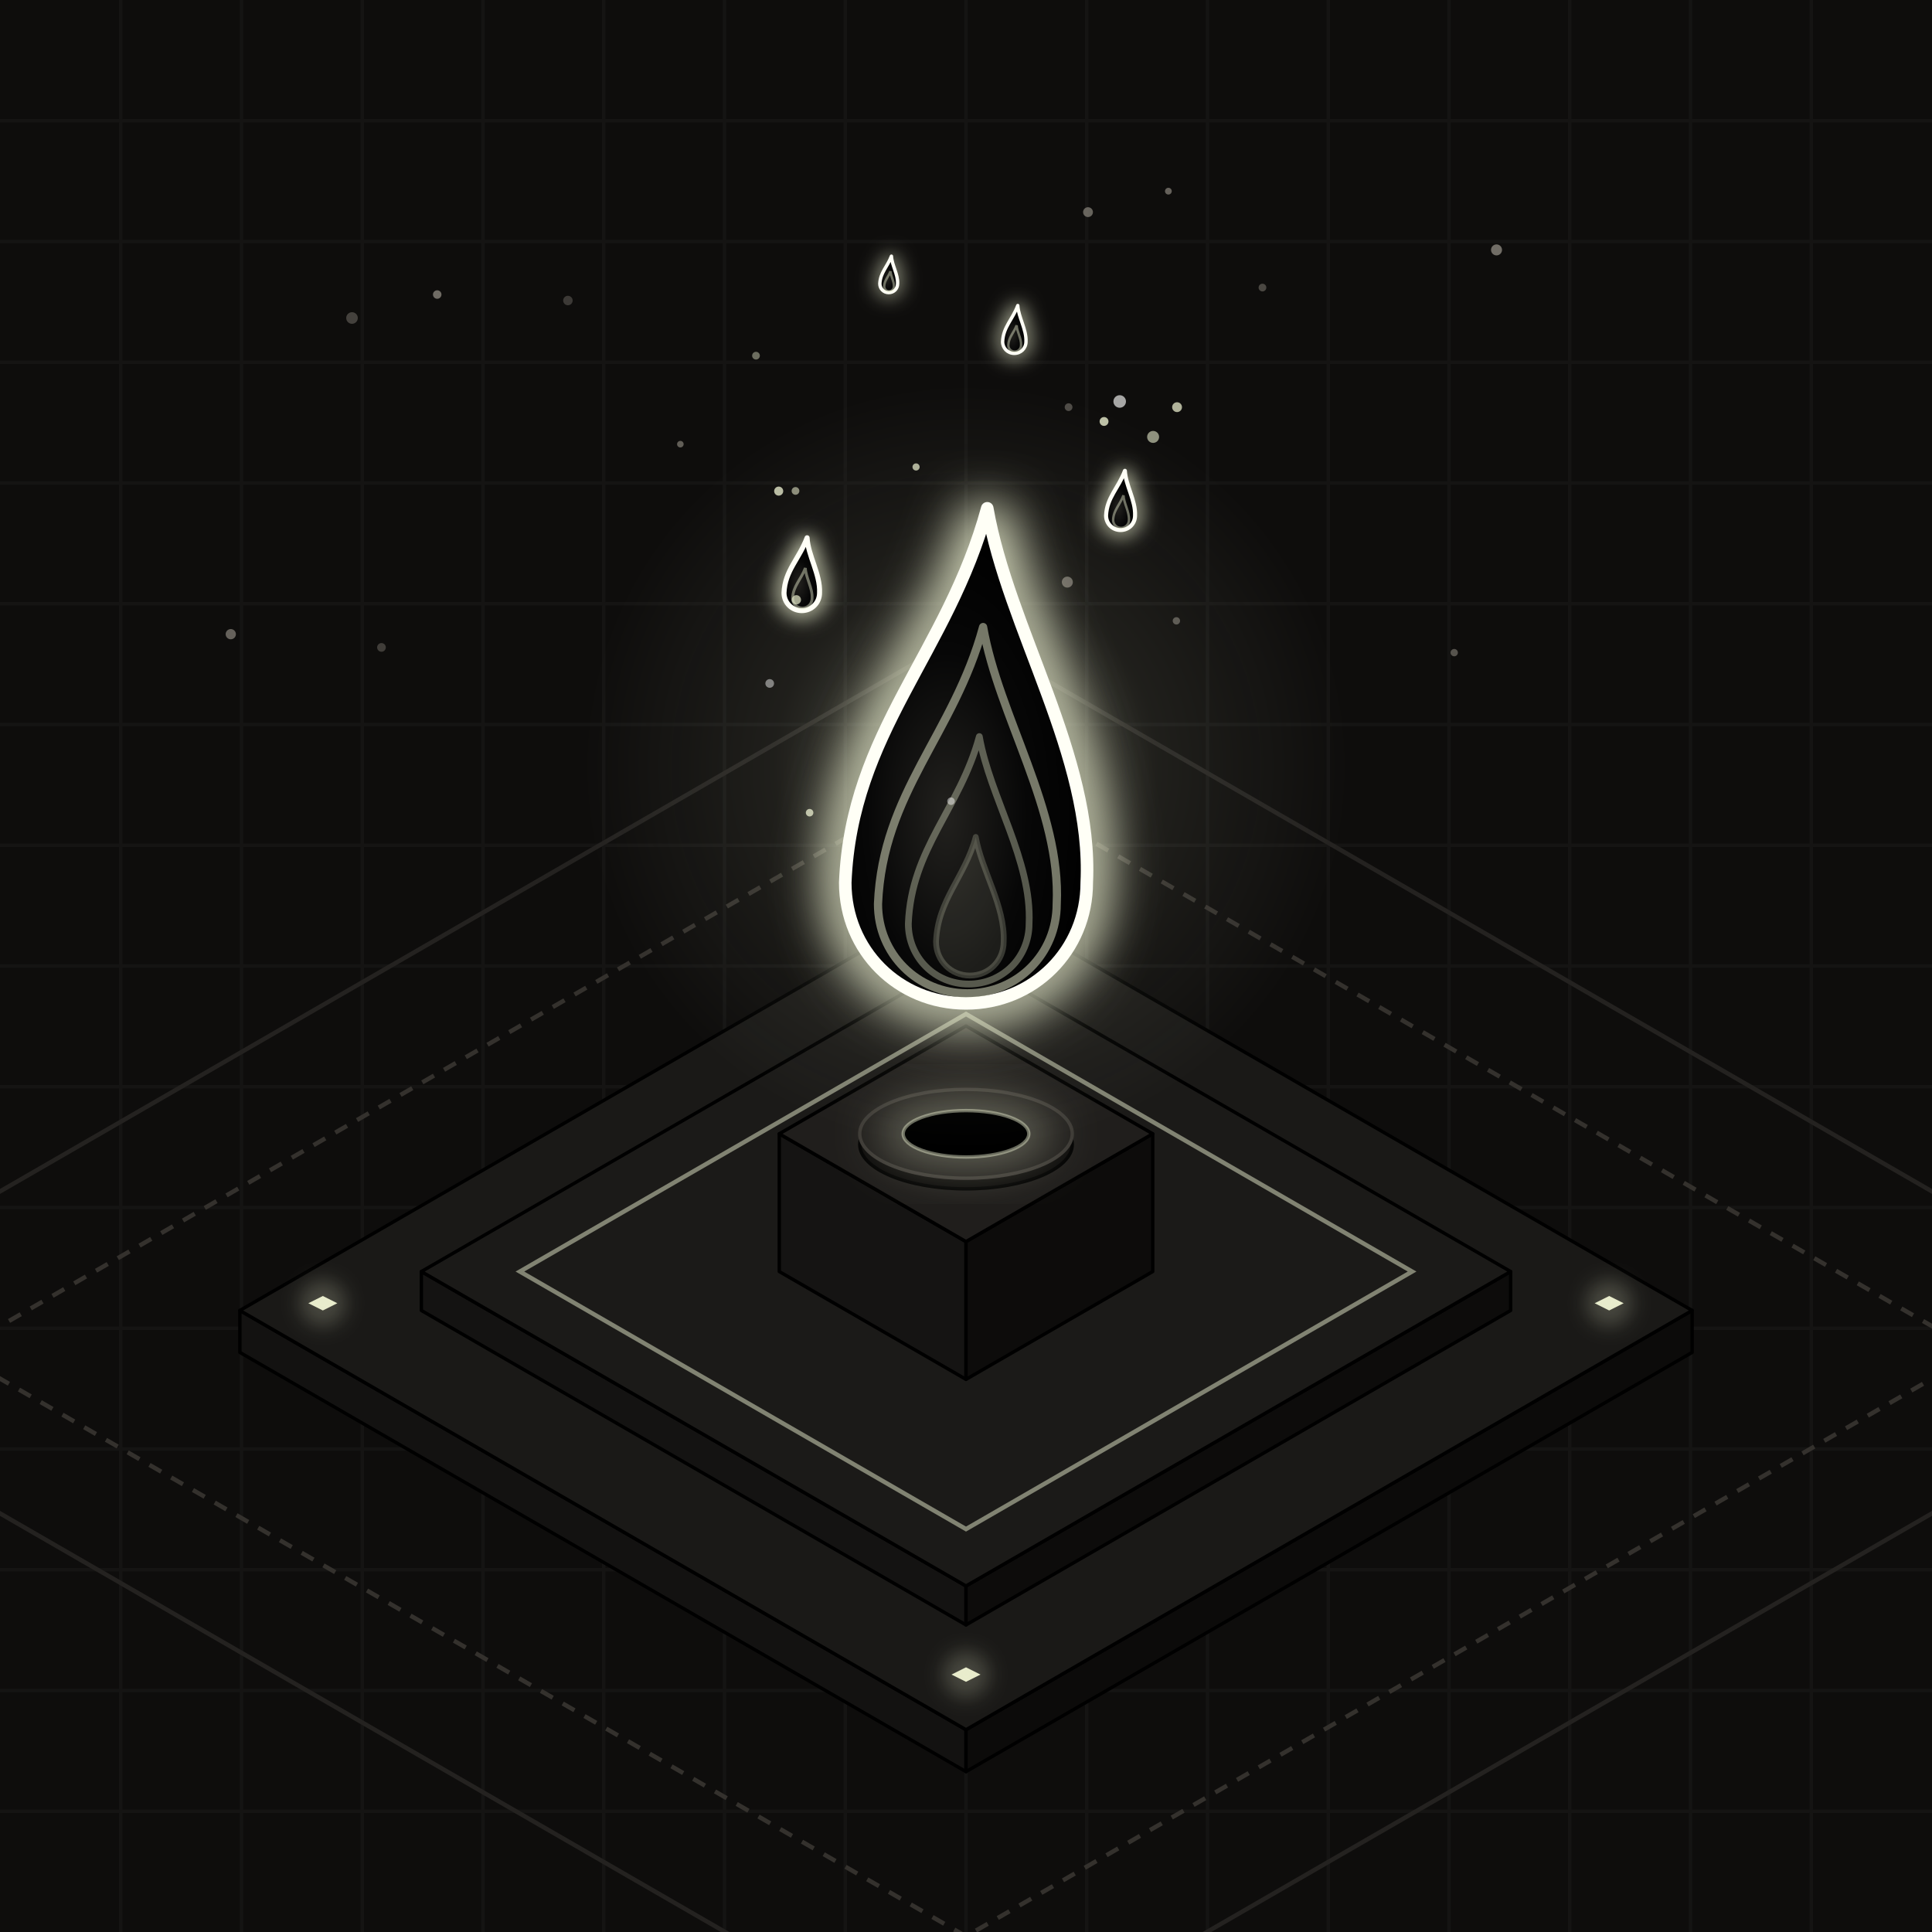
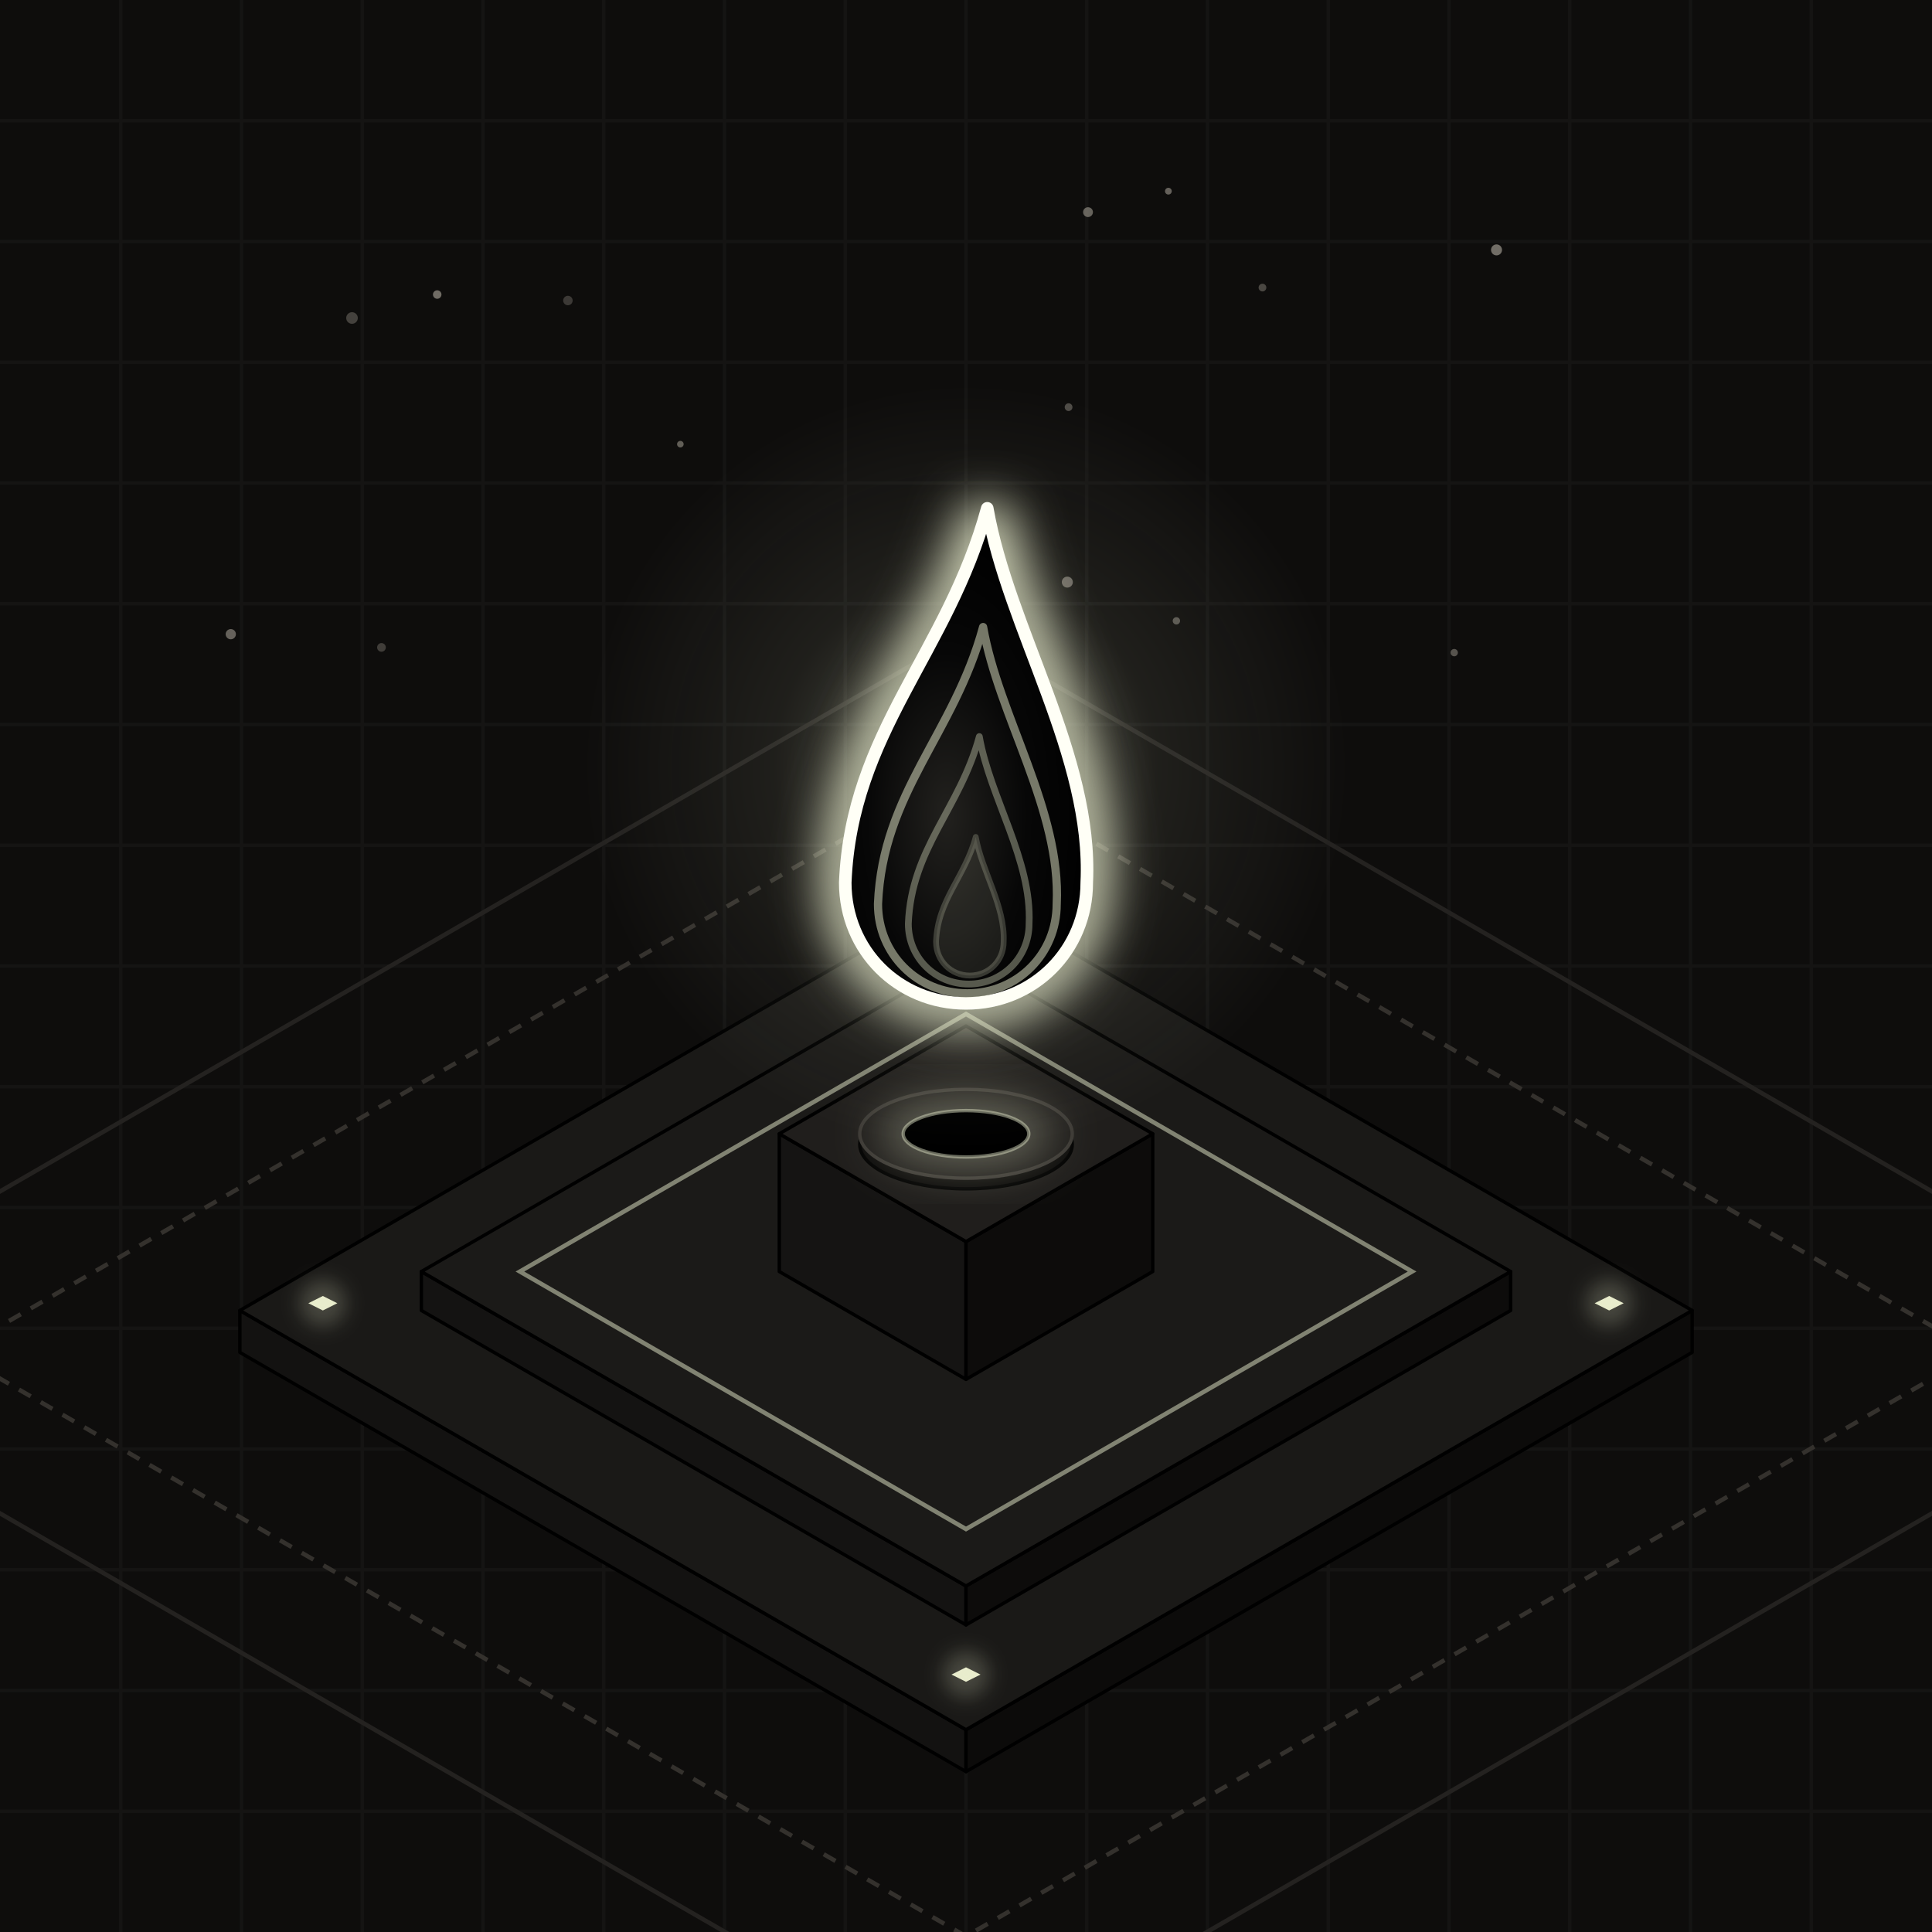
<svg xmlns="http://www.w3.org/2000/svg" viewBox="0 0 200 200">
  <defs>
    <radialGradient id="sg">
      <stop offset="0" stop-color="#E8ECCC" stop-opacity=".4" />
      <stop offset=".45" stop-color="#E8ECCC" stop-opacity=".1" />
      <stop offset="1" stop-color="#E8ECCC" stop-opacity="0" />
    </radialGradient>
    <radialGradient id="fg">
      <stop offset="0" stop-color="#E8ECCC" stop-opacity=".18" />
      <stop offset="1" stop-color="#E8ECCC" stop-opacity="0" />
    </radialGradient>
    <radialGradient id="core" cx=".5" cy=".85" r=".7">
      <stop offset="0" stop-color="#1C1B19" />
      <stop offset=".6" stop-color="#050505" />
      <stop offset="1" stop-color="#000" />
    </radialGradient>
    <filter id="b1" x="-50%" y="-50%" width="200%" height="200%">
      <feGaussianBlur stdDeviation="1" />
    </filter>
    <filter id="b2" x="-50%" y="-50%" width="200%" height="200%">
      <feGaussianBlur stdDeviation="2.4" />
    </filter>
    <radialGradient id="eg" cx=".5" cy=".5" r=".5">
      <stop offset="0" stop-color="#E8ECCC" stop-opacity=".32" />
      <stop offset=".5" stop-color="#E8ECCC" stop-opacity=".08" />
      <stop offset="1" stop-color="#E8ECCC" stop-opacity="0" />
    </radialGradient>
    <radialGradient id="eh" cx=".42" cy=".62" r=".6">
      <stop offset="0" stop-color="#22211E" />
      <stop offset=".55" stop-color="#070707" />
      <stop offset="1" stop-color="#000" />
    </radialGradient>
  </defs>
  <rect width="200" height="200" fill="#0E0D0C" />
  <path d="M12.5 0V200M0 12.5H200" stroke="#151413" stroke-width="0.35" />
  <path d="M25 0V200M0 25H200" stroke="#151413" stroke-width="0.35" />
  <path d="M37.5 0V200M0 37.5H200" stroke="#151413" stroke-width="0.35" />
  <path d="M50 0V200M0 50H200" stroke="#151413" stroke-width="0.35" />
  <path d="M62.5 0V200M0 62.5H200" stroke="#151413" stroke-width="0.35" />
  <path d="M75 0V200M0 75H200" stroke="#151413" stroke-width="0.35" />
  <path d="M87.5 0V200M0 87.5H200" stroke="#151413" stroke-width="0.35" />
  <path d="M100 0V200M0 100H200" stroke="#151413" stroke-width="0.35" />
  <path d="M112.5 0V200M0 112.5H200" stroke="#151413" stroke-width="0.35" />
  <path d="M125 0V200M0 125H200" stroke="#151413" stroke-width="0.35" />
  <path d="M137.5 0V200M0 137.5H200" stroke="#151413" stroke-width="0.35" />
  <path d="M150 0V200M0 150H200" stroke="#151413" stroke-width="0.35" />
  <path d="M162.5 0V200M0 162.5H200" stroke="#151413" stroke-width="0.35" />
  <path d="M175 0V200M0 175H200" stroke="#151413" stroke-width="0.35" />
  <path d="M187.5 0V200M0 187.5H200" stroke="#151413" stroke-width="0.35" />
  <circle cx="112.63" cy="21.96" r="0.51" fill="#8E8980" opacity="0.69" />
  <circle cx="70.43" cy="45.98" r="0.34" fill="#8E8980" opacity="0.65" />
  <circle cx="45.26" cy="30.49" r="0.44" fill="#8E8980" opacity="0.76" />
  <circle cx="154.92" cy="25.87" r="0.57" fill="#8E8980" opacity="0.77" />
  <circle cx="110.49" cy="60.26" r="0.57" fill="#8E8980" opacity="0.67" />
  <circle cx="36.44" cy="32.92" r="0.60" fill="#8E8980" opacity="0.42" />
  <circle cx="150.54" cy="67.56" r="0.38" fill="#8E8980" opacity="0.56" />
  <circle cx="23.89" cy="65.65" r="0.53" fill="#8E8980" opacity="0.68" />
  <circle cx="120.95" cy="19.79" r="0.35" fill="#8E8980" opacity="0.68" />
  <circle cx="39.49" cy="67.02" r="0.45" fill="#8E8980" opacity="0.39" />
  <circle cx="110.62" cy="42.15" r="0.40" fill="#8E8980" opacity="0.50" />
  <circle cx="58.79" cy="31.11" r="0.49" fill="#8E8980" opacity="0.36" />
  <circle cx="121.78" cy="64.27" r="0.38" fill="#8E8980" opacity="0.58" />
  <circle cx="130.69" cy="29.77" r="0.40" fill="#8E8980" opacity="0.47" />
  <path d="M100.00 65.60L228.86 140.00L100.00 214.40L-28.86 140.00Z" fill="none" stroke="#242220" stroke-width=".45" />
  <path d="M100.00 79.55L204.70 140.00L100.00 200.45L-4.70 140.00Z" fill="none" stroke="#34312D" stroke-width=".45" stroke-dasharray="1.4 1.2" />
  <ellipse cx="100" cy="136" rx="44" ry="22" fill="url(#sg)" />
  <path d="M24.83 140.00L100.00 183.40L100.00 179.06L24.83 135.66Z" fill="#131211" stroke="#000" stroke-width=".35" stroke-linejoin="round" />
  <path d="M175.17 140.00L100.00 183.40L100.00 179.06L175.17 135.66Z" fill="#0C0B0A" stroke="#000" stroke-width=".35" stroke-linejoin="round" />
  <path d="M100.00 92.26L175.17 135.66L100.00 179.06L24.83 135.66Z" fill="#1A1917" stroke="#000" stroke-width=".35" stroke-linejoin="round" />
  <path d="M43.62 135.66L100.00 168.21L100.00 164.18L43.62 131.63Z" fill="#141312" stroke="#000" stroke-width=".35" stroke-linejoin="round" />
  <path d="M156.38 135.66L100.00 168.21L100.00 164.18L156.38 131.63Z" fill="#0D0C0B" stroke="#000" stroke-width=".35" stroke-linejoin="round" />
  <path d="M100.00 99.08L156.38 131.63L100.00 164.18L43.62 131.63Z" fill="#1B1A18" stroke="#000" stroke-width=".35" stroke-linejoin="round" />
  <path d="M100.00 104.97L146.18 131.63L100.00 158.29L53.82 131.63Z" fill="none" stroke="#E8ECCC" stroke-opacity=".5" stroke-width=".45" />
  <path d="M100.00 95.72L101.50 96.47L100.00 97.22L98.50 96.47Z" fill="#E8ECCC" />
  <circle cx="100.00" cy="96.47" r="2.4" fill="#E8ECCC" opacity=".22" filter="url(#b1)" />
  <path d="M166.58 134.16L168.08 134.91L166.58 135.66L165.08 134.91Z" fill="#E8ECCC" />
  <circle cx="166.58" cy="134.91" r="2.4" fill="#E8ECCC" opacity=".22" filter="url(#b1)" />
  <path d="M100.00 172.60L101.50 173.35L100.00 174.10L98.50 173.35Z" fill="#E8ECCC" />
  <circle cx="100.00" cy="173.35" r="2.4" fill="#E8ECCC" opacity=".22" filter="url(#b1)" />
  <path d="M33.42 134.16L34.92 134.91L33.42 135.66L31.92 134.91Z" fill="#E8ECCC" />
  <circle cx="33.42" cy="134.91" r="2.4" fill="#E8ECCC" opacity=".22" filter="url(#b1)" />
  <path d="M80.67 131.63L100.00 142.79L100.00 128.53L80.67 117.37Z" fill="#151413" stroke="#000" stroke-width=".35" stroke-linejoin="round" />
  <path d="M119.33 131.63L100.00 142.79L100.00 128.53L119.33 117.37Z" fill="#0D0C0B" stroke="#000" stroke-width=".35" stroke-linejoin="round" />
  <path d="M100.00 106.21L119.33 117.37L100.00 128.53L80.67 117.37Z" fill="#201E1C" stroke="#000" stroke-width=".35" stroke-linejoin="round" />
  <ellipse cx="100.00" cy="118.47" rx="11" ry="4.6" fill="#0C0B0A" stroke="#000" stroke-width=".35" />
  <ellipse cx="100.00" cy="117.37" rx="11" ry="4.6" fill="#1F1D1B" stroke="#3A3733" stroke-width=".35" />
  <ellipse cx="100.00" cy="117.37" rx="9" ry="3.6" fill="#E8ECCC" opacity=".35" filter="url(#b2)" />
  <ellipse cx="100.00" cy="117.37" rx="6.5" ry="2.4" fill="#000" stroke="#E8ECCC" stroke-opacity=".45" stroke-width=".35" />
  <circle cx="100.00" cy="79.37" r="40" fill="url(#eg)" />
  <path d="M102.20 52.62C104.38 65.12 113.13 78.25 112.50 91.37C112.50 98.37 107.00 103.87 100.00 103.87C93.00 103.87 87.50 98.37 87.50 91.37C88.13 75.75 98.13 67.62 102.20 52.62Z" fill="none" stroke="#E8ECCC" stroke-width="5" filter="url(#b2)" opacity=".85" />
  <path d="M102.20 52.62C104.38 65.12 113.13 78.25 112.50 91.37C112.50 98.37 107.00 103.87 100.00 103.87C93.00 103.87 87.50 98.37 87.50 91.37C88.13 75.75 98.13 67.62 102.20 52.62Z" fill="url(#eh)" stroke="#FFFFF6" stroke-width="1.3" stroke-linejoin="round" />
  <path d="M101.77 64.91C103.38 74.16 109.86 83.87 109.39 93.58C109.39 98.76 105.32 102.83 100.14 102.83C94.96 102.83 90.89 98.76 90.89 93.58C91.36 82.02 98.76 76.00 101.77 64.91Z" fill="none" stroke="#E8ECCC" stroke-opacity="0.5" stroke-width="0.85" stroke-linejoin="round" />
  <path d="M101.38 76.25C102.46 82.50 106.84 89.06 106.53 95.62C106.53 99.12 103.78 101.87 100.28 101.87C96.78 101.87 94.03 99.12 94.03 95.62C94.34 87.81 99.34 83.75 101.38 76.25Z" fill="none" stroke="#E8ECCC" stroke-opacity="0.36" stroke-width="0.7" stroke-linejoin="round" />
  <path d="M101.01 86.64C101.62 90.14 104.07 93.82 103.90 97.49C103.90 99.45 102.36 100.99 100.40 100.99C98.44 100.99 96.90 99.45 96.90 97.49C97.07 93.12 99.87 90.84 101.01 86.64Z" fill="none" stroke="#E8ECCC" stroke-opacity="0.22" stroke-width="0.6" stroke-linejoin="round" />
  <path d="M101.01 86.64C101.62 90.14 104.07 93.82 103.90 97.49C103.90 99.45 102.36 100.99 100.40 100.99C98.44 100.99 96.90 99.45 96.90 97.49C97.07 93.12 99.87 90.84 101.01 86.64Z" fill="#E8ECCC" fill-opacity=".1" />
-   <g filter="url(#b1)" opacity=".75">
-     <path d="M83.56 55.67C83.64 57.51 84.93 59.44 84.84 61.37C84.84 62.40 84.03 63.21 83.00 63.21C81.97 63.21 81.16 62.40 81.16 61.37C81.25 59.07 82.72 57.87 83.56 55.67Z" fill="none" stroke="#E8ECCC" stroke-width="1.76" />
-     <path d="M116.45 48.74C116.52 50.23 117.57 51.80 117.50 53.37C117.50 54.21 116.84 54.87 116.00 54.87C115.16 54.87 114.50 54.21 114.50 53.37C114.58 51.50 115.78 50.53 116.45 48.74Z" fill="none" stroke="#E8ECCC" stroke-width="1.43" />
-     <path d="M105.37 31.63C105.42 32.83 106.27 34.10 106.21 35.37C106.21 36.05 105.68 36.58 105.00 36.58C104.32 36.58 103.79 36.05 103.79 35.37C103.85 33.86 104.82 33.08 105.37 31.63Z" fill="none" stroke="#E8ECCC" stroke-width="1.16" />
-     <path d="M92.28 26.52C92.32 27.44 92.97 28.40 92.92 29.37C92.92 29.89 92.52 30.29 92.00 30.29C91.48 30.29 91.08 29.89 91.08 29.37C91.13 28.22 91.86 27.62 92.28 26.52Z" fill="none" stroke="#E8ECCC" stroke-width="0.88" />
-   </g>
-   <path d="M83.55 55.67C83.64 57.51 84.93 59.44 84.84 61.37C84.84 62.40 84.03 63.21 83.00 63.21C81.97 63.21 81.16 62.40 81.16 61.37C81.25 59.07 82.72 57.87 83.55 55.67Z" fill="url(#eh)" stroke="#FFFFF6" stroke-width="0.52" stroke-linejoin="round" />
-   <path d="M83.37 58.80C83.42 59.81 84.12 60.87 84.07 61.93C84.07 62.50 83.63 62.95 83.06 62.95C82.50 62.95 82.05 62.50 82.05 61.93C82.10 60.67 82.91 60.01 83.37 58.80Z" fill="none" stroke="#E8ECCC" stroke-opacity=".45" stroke-width="0.29" />
-   <path d="M116.45 48.74C116.52 50.23 117.57 51.80 117.50 53.37C117.50 54.21 116.84 54.87 116.00 54.87C115.16 54.87 114.50 54.21 114.50 53.37C114.58 51.50 115.78 50.53 116.45 48.74Z" fill="url(#eh)" stroke="#FFFFF6" stroke-width="0.42" stroke-linejoin="round" />
-   <path d="M116.30 51.28C116.34 52.10 116.91 52.96 116.87 53.83C116.87 54.29 116.51 54.65 116.05 54.65C115.59 54.65 115.23 54.29 115.23 53.83C115.27 52.80 115.93 52.27 116.30 51.28Z" fill="none" stroke="#E8ECCC" stroke-opacity=".45" stroke-width="0.25" />
-   <path d="M105.36 31.63C105.42 32.83 106.27 34.10 106.21 35.37C106.21 36.05 105.68 36.58 105.00 36.58C104.32 36.58 103.79 36.05 103.79 35.37C103.85 33.86 104.82 33.08 105.36 31.63Z" fill="url(#eh)" stroke="#FFFFF6" stroke-width="0.35" stroke-linejoin="round" />
-   <path d="M105.24 33.68C105.27 34.34 105.74 35.04 105.70 35.74C105.70 36.11 105.41 36.40 105.04 36.40C104.67 36.40 104.38 36.11 104.38 35.74C104.41 34.91 104.94 34.48 105.24 33.68Z" fill="none" stroke="#E8ECCC" stroke-opacity=".45" stroke-width="0.25" />
-   <path d="M92.28 26.52C92.32 27.44 92.97 28.40 92.92 29.37C92.92 29.89 92.52 30.29 92.00 30.29C91.48 30.29 91.08 29.89 91.08 29.37C91.13 28.22 91.86 27.62 92.28 26.52Z" fill="url(#eh)" stroke="#FFFFF6" stroke-width="0.35" stroke-linejoin="round" />
-   <path d="M92.18 28.08C92.21 28.59 92.56 29.12 92.54 29.65C92.54 29.93 92.31 30.16 92.03 30.16C91.75 30.16 91.53 29.93 91.53 29.65C91.55 29.02 91.96 28.69 92.18 28.08Z" fill="none" stroke="#E8ECCC" stroke-opacity=".45" stroke-width="0.25" />
-   <circle cx="98.45" cy="82.94" r="0.39" fill="#fff" opacity="0.46" />
-   <circle cx="80.61" cy="50.84" r="0.47" fill="#E8ECCC" opacity="0.78" />
-   <circle cx="114.29" cy="43.63" r="0.46" fill="#E8ECCC" opacity="0.80" />
-   <circle cx="82.35" cy="50.82" r="0.40" fill="#E8ECCC" opacity="0.57" />
-   <circle cx="115.91" cy="41.56" r="0.65" fill="#fff" opacity="0.63" />
-   <circle cx="78.26" cy="36.82" r="0.40" fill="#E8ECCC" opacity="0.43" />
-   <circle cx="94.83" cy="48.34" r="0.37" fill="#E8ECCC" opacity="0.72" />
-   <circle cx="83.81" cy="84.13" r="0.39" fill="#E8ECCC" opacity="0.77" />
-   <circle cx="79.68" cy="70.75" r="0.45" fill="#fff" opacity="0.45" />
-   <circle cx="121.85" cy="42.15" r="0.51" fill="#E8ECCC" opacity="0.74" />
-   <circle cx="119.37" cy="45.23" r="0.62" fill="#E8ECCC" opacity="0.59" />
-   <circle cx="82.44" cy="62.09" r="0.48" fill="#E8ECCC" opacity="0.70" />
  <path d="M82.50 111.37h35.00" stroke="#E8ECCC" stroke-opacity=".0" stroke-width=".3" />
</svg>
